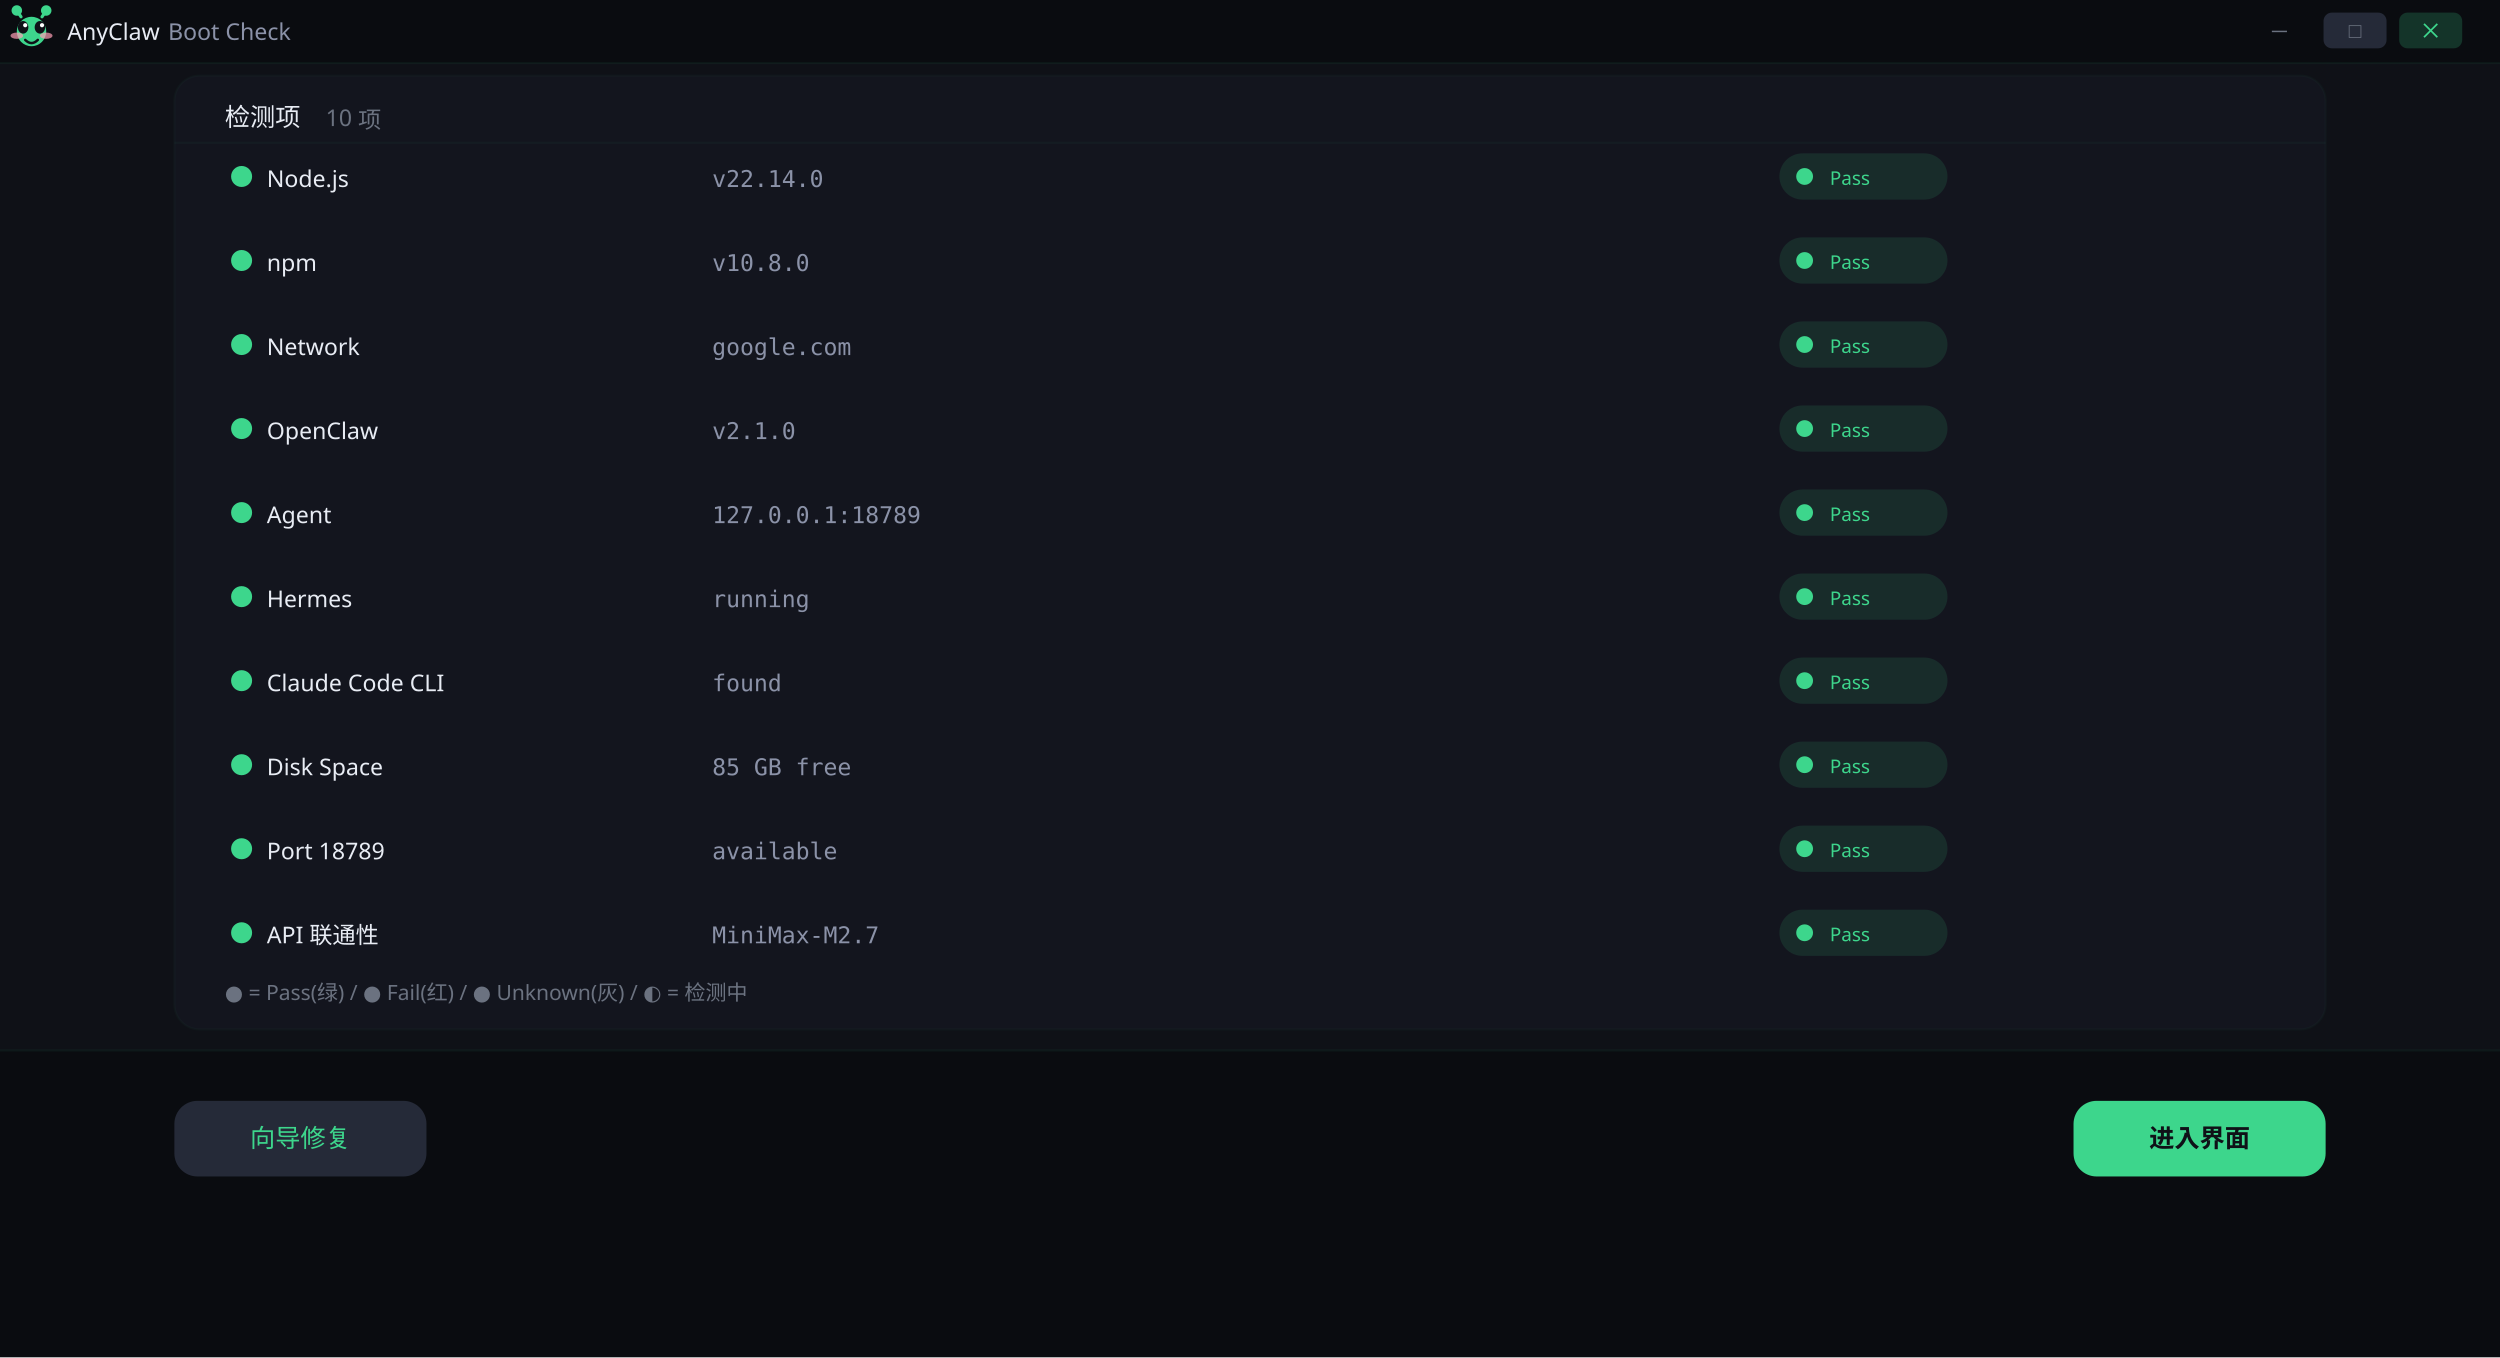
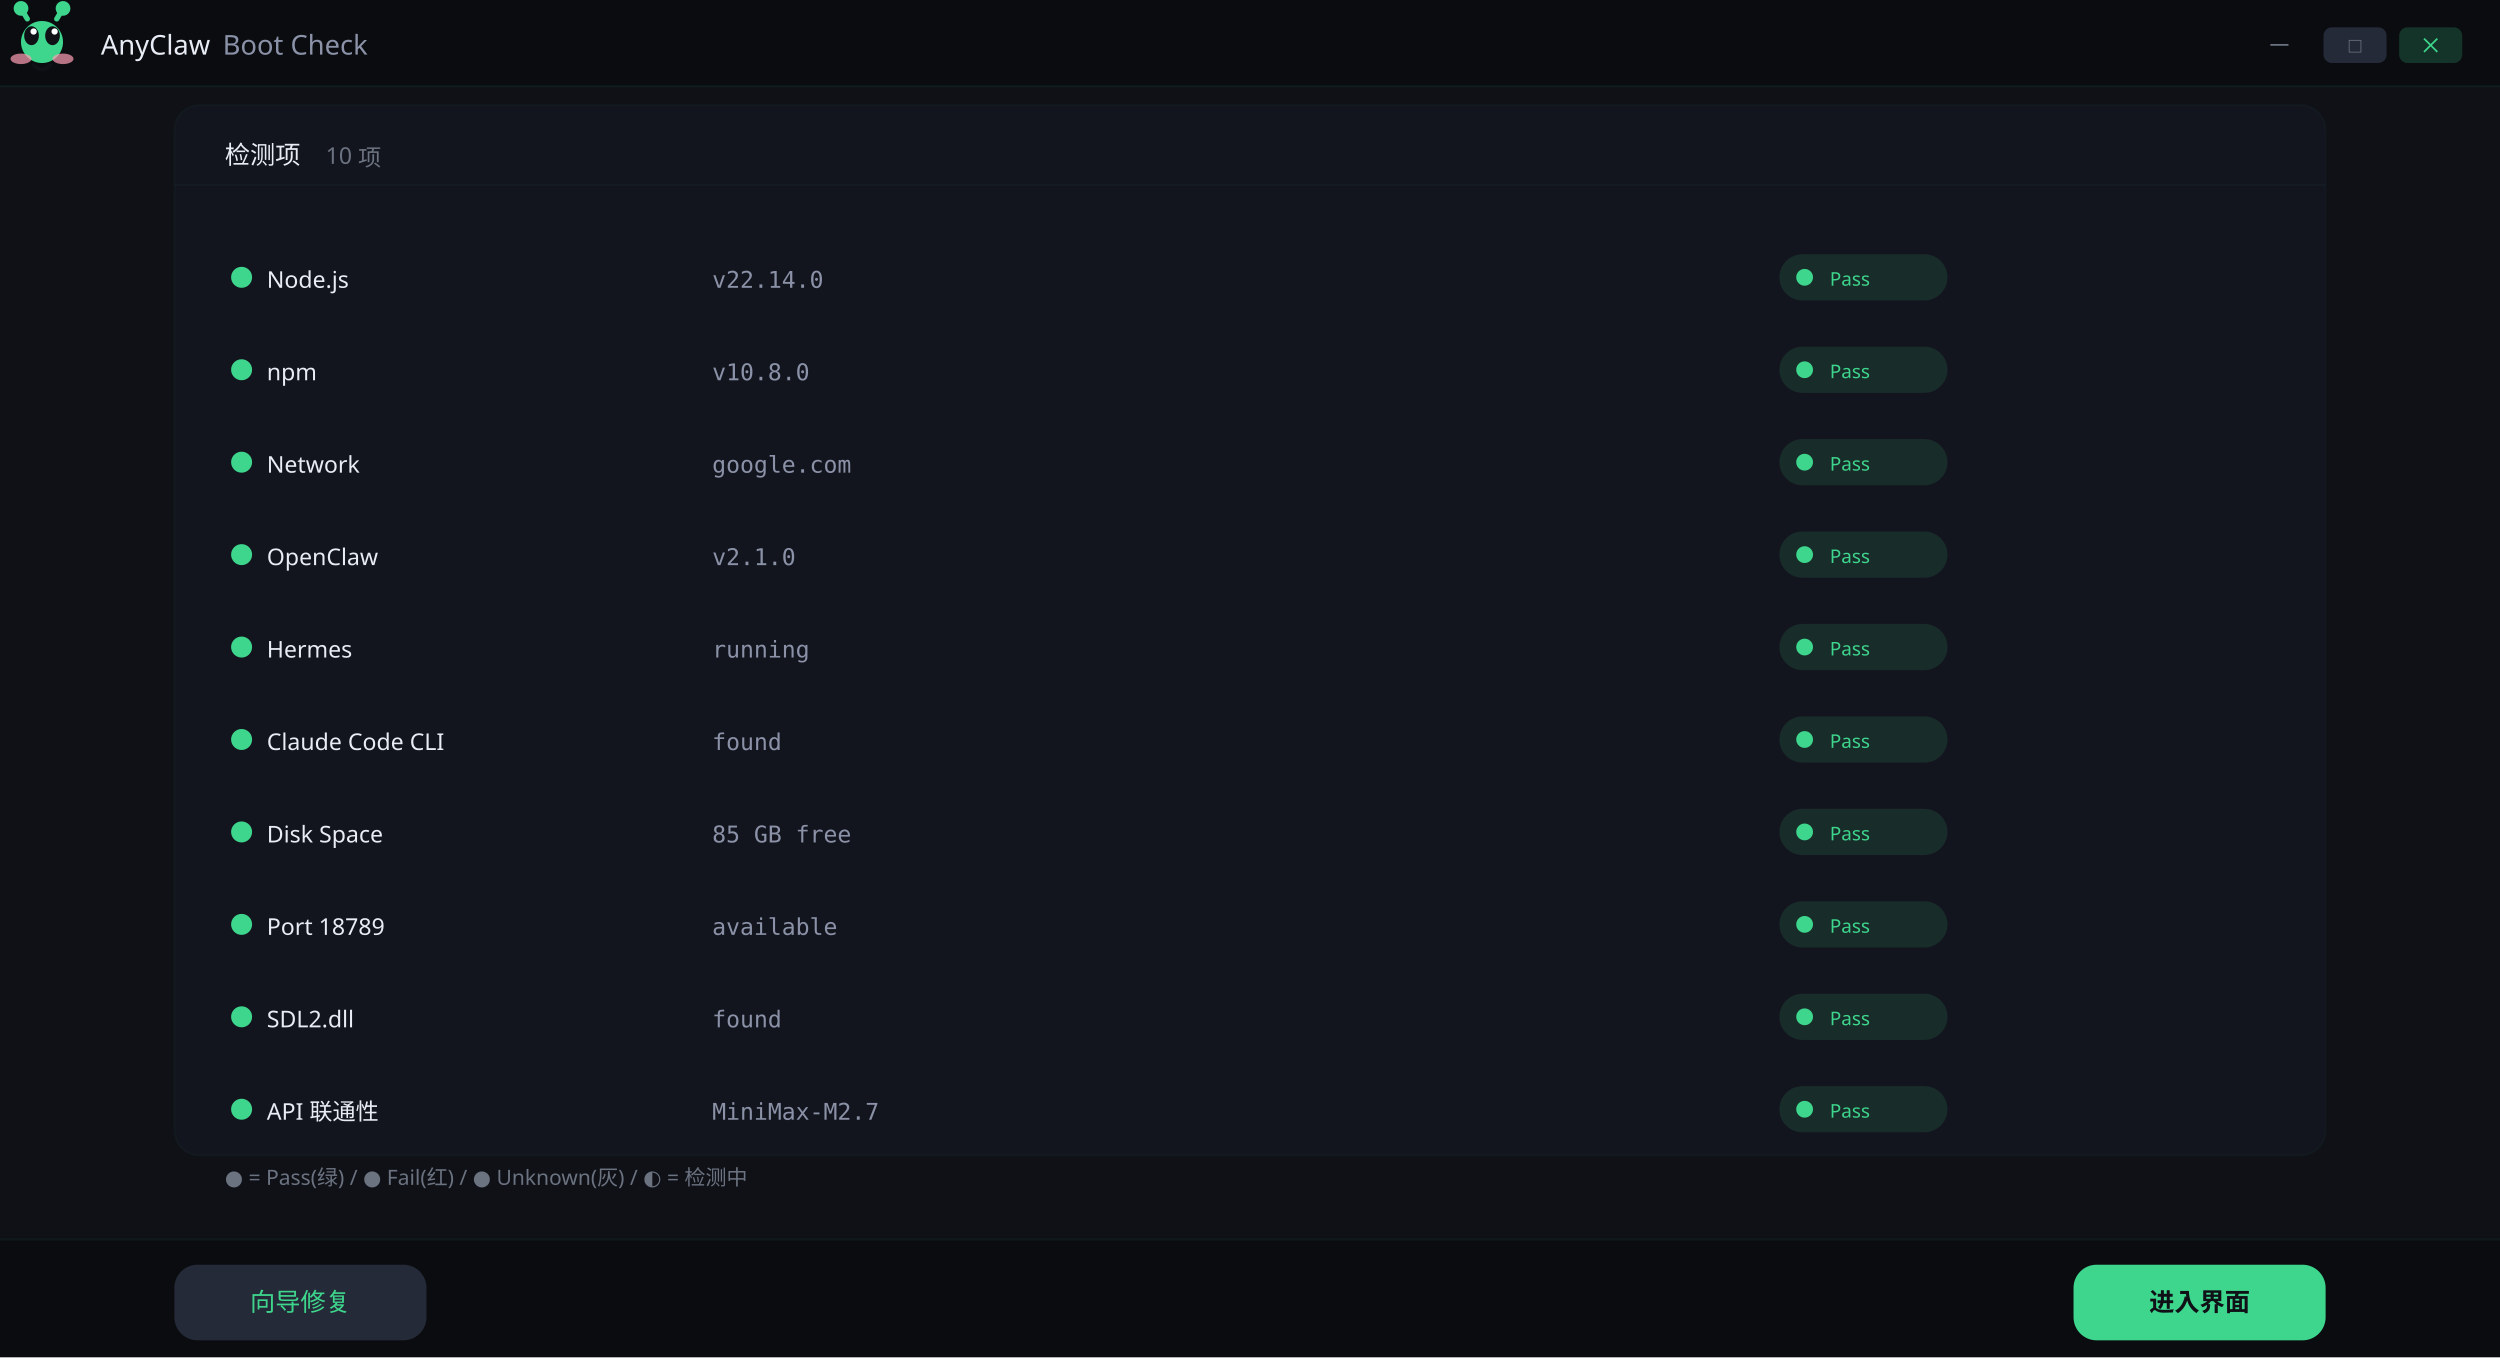
<svg xmlns="http://www.w3.org/2000/svg" width="1190" height="646" viewBox="0 0 1190 646">
  <defs>
    <filter id="bubbleShadow" x="-10%" y="-10%" width="120%" height="120%">
      <feDropShadow dx="0" dy="2" stdDeviation="3" flood-color="#000000" flood-opacity="0.3" />
    </filter>
  </defs>
  <rect width="1190" height="646" fill="#0F1117" />
-   <rect x="0" y="0" width="1190" height="30" rx="0" fill="#0A0C10" />
-   <line x1="0" y1="30" x2="1190" y2="30" stroke="#3DD68C" stroke-opacity="0.06" stroke-width="1" />
-   <circle cx="15" cy="15" r="7" fill="#3DD68C" />
-   <line x1="10" y1="8" x2="8" y2="5" stroke="#3DD68C" stroke-width="1.5" stroke-linecap="round" />
-   <line x1="20" y1="8" x2="22" y2="5" stroke="#3DD68C" stroke-width="1.5" stroke-linecap="round" />
-   <circle cx="8" cy="5" r="2.5" fill="#3DD68C" />
-   <circle cx="22" cy="5" r="2.5" fill="#3DD68C" />
-   <ellipse cx="11" cy="13" rx="2.5" ry="3" fill="#0F1117" />
-   <ellipse cx="19" cy="13" rx="2.5" ry="3" fill="#0F1117" />
-   <circle cx="12" cy="12" r="1" fill="#FFFFFF" />
-   <circle cx="20" cy="12" r="1" fill="#FFFFFF" />
-   <ellipse cx="8" cy="17" rx="3" ry="1.5" fill="#FF9EB5" opacity="0.7" />
-   <ellipse cx="22" cy="17" rx="3" ry="1.5" fill="#FF9EB5" opacity="0.7" />
-   <path d="M 12 19 Q 15 22 18 19" stroke="#0F1117" stroke-width="1.2" fill="none" stroke-linecap="round" />
-   <text x="32" y="19" font-family="system-ui, sans-serif" font-size="11" fill="#E8ECF4">AnyClaw</text>
-   <text x="80" y="19" font-family="system-ui, sans-serif" font-size="11" fill="#8B92A8">Boot Check</text>
-   <text x="1085" y="18" text-anchor="middle" font-size="10" fill="#6B7280">─</text>
-   <rect x="1106" y="6" width="30" height="17" rx="4" fill="#252A38" />
-   <text x="1121" y="18" text-anchor="middle" font-size="10" fill="#6B7280">□</text>
-   <rect x="1142" y="6" width="30" height="17" rx="4" fill="#3DD68C" fill-opacity="0.2" />
-   <text x="1157" y="18" text-anchor="middle" font-size="10" fill="#3DD68C">✕</text>
-   <rect x="83" y="36" width="1024" height="454" rx="12" fill="#13151E" stroke="#3DD68C" stroke-opacity="0.03" stroke-width="1" />
-   <text x="107" y="60" font-family="system-ui, sans-serif" font-size="12" fill="#E8ECF4">检测项</text>
-   <text x="155" y="60" font-family="system-ui, sans-serif" font-size="11" fill="#6B7280">10 项</text>
-   <line x1="83" y1="68" x2="1107" y2="68" stroke="#3DD68C" stroke-opacity="0.04" stroke-width="1" />
-   <circle cx="115" cy="84" r="5" fill="#3DD68C" />
-   <text x="127" y="89" font-family="system-ui, sans-serif" font-size="11" fill="#E8ECF4">Node.js</text>
-   <text x="339" y="89" font-family="Consolas, monospace" font-size="11" fill="#8B92A8">v22.14.0</text>
-   <rect x="847" y="73" width="80" height="22" rx="11" fill="#3DD68C" fill-opacity="0.12" />
-   <circle cx="859" cy="84" r="4" fill="#3DD68C" />
-   <text x="871" y="88" font-family="system-ui, sans-serif" font-size="9" fill="#3DD68C">Pass</text>
-   <circle cx="115" cy="124" r="5" fill="#3DD68C" />
-   <text x="127" y="129" font-family="system-ui, sans-serif" font-size="11" fill="#E8ECF4">npm</text>
-   <text x="339" y="129" font-family="Consolas, monospace" font-size="11" fill="#8B92A8">v10.8.0</text>
-   <rect x="847" y="113" width="80" height="22" rx="11" fill="#3DD68C" fill-opacity="0.12" />
-   <circle cx="859" cy="124" r="4" fill="#3DD68C" />
-   <text x="871" y="128" font-family="system-ui, sans-serif" font-size="9" fill="#3DD68C">Pass</text>
-   <circle cx="115" cy="164" r="5" fill="#3DD68C" />
-   <text x="127" y="169" font-family="system-ui, sans-serif" font-size="11" fill="#E8ECF4">Network</text>
-   <text x="339" y="169" font-family="Consolas, monospace" font-size="11" fill="#8B92A8">google.com</text>
-   <rect x="847" y="153" width="80" height="22" rx="11" fill="#3DD68C" fill-opacity="0.12" />
-   <circle cx="859" cy="164" r="4" fill="#3DD68C" />
-   <text x="871" y="168" font-family="system-ui, sans-serif" font-size="9" fill="#3DD68C">Pass</text>
-   <circle cx="115" cy="204" r="5" fill="#3DD68C" />
-   <text x="127" y="209" font-family="system-ui, sans-serif" font-size="11" fill="#E8ECF4">OpenClaw</text>
-   <text x="339" y="209" font-family="Consolas, monospace" font-size="11" fill="#8B92A8">v2.1.0</text>
-   <rect x="847" y="193" width="80" height="22" rx="11" fill="#3DD68C" fill-opacity="0.12" />
-   <circle cx="859" cy="204" r="4" fill="#3DD68C" />
-   <text x="871" y="208" font-family="system-ui, sans-serif" font-size="9" fill="#3DD68C">Pass</text>
-   <circle cx="115" cy="244" r="5" fill="#3DD68C" />
-   <text x="127" y="249" font-family="system-ui, sans-serif" font-size="11" fill="#E8ECF4">Agent</text>
-   <text x="339" y="249" font-family="Consolas, monospace" font-size="11" fill="#8B92A8">127.0.0.1:18789</text>
-   <rect x="847" y="233" width="80" height="22" rx="11" fill="#3DD68C" fill-opacity="0.12" />
-   <circle cx="859" cy="244" r="4" fill="#3DD68C" />
-   <text x="871" y="248" font-family="system-ui, sans-serif" font-size="9" fill="#3DD68C">Pass</text>
-   <circle cx="115" cy="284" r="5" fill="#3DD68C" />
-   <text x="127" y="289" font-family="system-ui, sans-serif" font-size="11" fill="#E8ECF4">Hermes</text>
-   <text x="339" y="289" font-family="Consolas, monospace" font-size="11" fill="#8B92A8">running</text>
-   <rect x="847" y="273" width="80" height="22" rx="11" fill="#3DD68C" fill-opacity="0.12" />
-   <circle cx="859" cy="284" r="4" fill="#3DD68C" />
-   <text x="871" y="288" font-family="system-ui, sans-serif" font-size="9" fill="#3DD68C">Pass</text>
-   <circle cx="115" cy="324" r="5" fill="#3DD68C" />
-   <text x="127" y="329" font-family="system-ui, sans-serif" font-size="11" fill="#E8ECF4">Claude Code CLI</text>
-   <text x="339" y="329" font-family="Consolas, monospace" font-size="11" fill="#8B92A8">found</text>
-   <rect x="847" y="313" width="80" height="22" rx="11" fill="#3DD68C" fill-opacity="0.12" />
-   <circle cx="859" cy="324" r="4" fill="#3DD68C" />
-   <text x="871" y="328" font-family="system-ui, sans-serif" font-size="9" fill="#3DD68C">Pass</text>
-   <circle cx="115" cy="364" r="5" fill="#3DD68C" />
-   <text x="127" y="369" font-family="system-ui, sans-serif" font-size="11" fill="#E8ECF4">Disk Space</text>
-   <text x="339" y="369" font-family="Consolas, monospace" font-size="11" fill="#8B92A8">85 GB free</text>
-   <rect x="847" y="353" width="80" height="22" rx="11" fill="#3DD68C" fill-opacity="0.12" />
-   <circle cx="859" cy="364" r="4" fill="#3DD68C" />
-   <text x="871" y="368" font-family="system-ui, sans-serif" font-size="9" fill="#3DD68C">Pass</text>
-   <circle cx="115" cy="404" r="5" fill="#3DD68C" />
-   <text x="127" y="409" font-family="system-ui, sans-serif" font-size="11" fill="#E8ECF4">Port 18789</text>
-   <text x="339" y="409" font-family="Consolas, monospace" font-size="11" fill="#8B92A8">available</text>
-   <rect x="847" y="393" width="80" height="22" rx="11" fill="#3DD68C" fill-opacity="0.12" />
-   <circle cx="859" cy="404" r="4" fill="#3DD68C" />
-   <text x="871" y="408" font-family="system-ui, sans-serif" font-size="9" fill="#3DD68C">Pass</text>
-   <circle cx="115" cy="444" r="5" fill="#3DD68C" />
-   <text x="127" y="449" font-family="system-ui, sans-serif" font-size="11" fill="#E8ECF4">API 联通性</text>
-   <text x="339" y="449" font-family="Consolas, monospace" font-size="11" fill="#8B92A8">MiniMax-M2.7</text>
-   <rect x="847" y="433" width="80" height="22" rx="11" fill="#3DD68C" fill-opacity="0.12" />
-   <circle cx="859" cy="444" r="4" fill="#3DD68C" />
-   <text x="871" y="448" font-family="system-ui, sans-serif" font-size="9" fill="#3DD68C">Pass</text>
-   <text x="107" y="476" font-family="system-ui, sans-serif" font-size="10" fill="#6B7280">● = Pass(绿) / ● Fail(红) / ● Unknown(灰) / ◐ = 检测中</text>
-   <rect x="0" y="500" width="1190" height="146" fill="#0A0C10" />
-   <line x1="0" y1="500" x2="1190" y2="500" stroke="#3DD68C" stroke-opacity="0.06" stroke-width="1" />
-   <rect x="83" y="524" width="120" height="36" rx="11" fill="#252A38" />
-   <text x="143" y="546" text-anchor="middle" font-family="system-ui, sans-serif" font-size="12" fill="#3DD68C">向导修复</text>
-   <rect x="987" y="524" width="120" height="36" rx="11" fill="#3DD68C" />
-   <text x="1047" y="546" text-anchor="middle" font-family="system-ui, sans-serif" font-size="12" fill="#0F1117" font-weight="600">进入界面</text>
+   <rect x="0" y="0" width="1190" height="41" rx="0" fill="#0A0C10" />
+   <line x1="0" y1="41" x2="1190" y2="41" stroke="#3DD68C" stroke-opacity="0.06" stroke-width="1" />
+   <circle cx="20" cy="20" r="10" fill="#3DD68C" />
+   <line x1="13" y1="9" x2="10" y2="4" stroke="#3DD68C" stroke-width="2.5" stroke-linecap="round" />
+   <line x1="27" y1="9" x2="30" y2="4" stroke="#3DD68C" stroke-width="2.5" stroke-linecap="round" />
+   <circle cx="10" cy="4" r="3.5" fill="#3DD68C" />
+   <circle cx="30" cy="4" r="3.5" fill="#3DD68C" />
+   <ellipse cx="15" cy="17" rx="3.5" ry="4.5" fill="#0F1117" />
+   <ellipse cx="25" cy="17" rx="3.5" ry="4.5" fill="#0F1117" />
+   <circle cx="16" cy="15" r="1.5" fill="#FFFFFF" />
+   <circle cx="26" cy="15" r="1.5" fill="#FFFFFF" />
+   <ellipse cx="10" cy="28" rx="5" ry="2.5" fill="#FF9EB5" opacity="0.7" />
+   <ellipse cx="30" cy="28" rx="5" ry="2.5" fill="#FF9EB5" opacity="0.7" />
+   <path d="M 16 31 Q 20 35 24 31" stroke="#0F1117" stroke-width="1.8" fill="none" stroke-linecap="round" />
+   <text x="48" y="26" font-family="system-ui, sans-serif" font-size="13" fill="#E8ECF4">AnyClaw</text>
+   <text x="106" y="26" font-family="system-ui, sans-serif" font-size="13" fill="#8B92A8">Boot Check</text>
+   <text x="1085" y="25" text-anchor="middle" font-size="12" fill="#6B7280">─</text>
+   <rect x="1106" y="13" width="30" height="17" rx="4" fill="#252A38" />
+   <text x="1121" y="25" text-anchor="middle" font-size="10" fill="#6B7280">□</text>
+   <rect x="1142" y="13" width="30" height="17" rx="4" fill="#3DD68C" fill-opacity="0.2" />
+   <text x="1157" y="25" text-anchor="middle" font-size="10" fill="#3DD68C">✕</text>
+   <rect x="83" y="50" width="1024" height="500" rx="12" fill="#13151E" stroke="#3DD68C" stroke-opacity="0.03" stroke-width="1" />
+   <text x="107" y="78" font-family="system-ui, sans-serif" font-size="12" fill="#E8ECF4">检测项</text>
+   <text x="155" y="78" font-family="system-ui, sans-serif" font-size="11" fill="#6B7280">10 项</text>
+   <line x1="83" y1="88" x2="1107" y2="88" stroke="#3DD68C" stroke-opacity="0.04" stroke-width="1" />
+   <circle cx="115" cy="132" r="5" fill="#3DD68C" />
+   <text x="127" y="137" font-family="system-ui, sans-serif" font-size="11" fill="#E8ECF4">Node.js</text>
+   <text x="339" y="137" font-family="Consolas, monospace" font-size="11" fill="#8B92A8">v22.14.0</text>
+   <rect x="847" y="121" width="80" height="22" rx="11" fill="#3DD68C" fill-opacity="0.12" />
+   <circle cx="859" cy="132" r="4" fill="#3DD68C" />
+   <text x="871" y="136" font-family="system-ui, sans-serif" font-size="9" fill="#3DD68C">Pass</text>
+   <circle cx="115" cy="176" r="5" fill="#3DD68C" />
+   <text x="127" y="181" font-family="system-ui, sans-serif" font-size="11" fill="#E8ECF4">npm</text>
+   <text x="339" y="181" font-family="Consolas, monospace" font-size="11" fill="#8B92A8">v10.8.0</text>
+   <rect x="847" y="165" width="80" height="22" rx="11" fill="#3DD68C" fill-opacity="0.12" />
+   <circle cx="859" cy="176" r="4" fill="#3DD68C" />
+   <text x="871" y="180" font-family="system-ui, sans-serif" font-size="9" fill="#3DD68C">Pass</text>
+   <circle cx="115" cy="220" r="5" fill="#3DD68C" />
+   <text x="127" y="225" font-family="system-ui, sans-serif" font-size="11" fill="#E8ECF4">Network</text>
+   <text x="339" y="225" font-family="Consolas, monospace" font-size="11" fill="#8B92A8">google.com</text>
+   <rect x="847" y="209" width="80" height="22" rx="11" fill="#3DD68C" fill-opacity="0.12" />
+   <circle cx="859" cy="220" r="4" fill="#3DD68C" />
+   <text x="871" y="224" font-family="system-ui, sans-serif" font-size="9" fill="#3DD68C">Pass</text>
+   <circle cx="115" cy="264" r="5" fill="#3DD68C" />
+   <text x="127" y="269" font-family="system-ui, sans-serif" font-size="11" fill="#E8ECF4">OpenClaw</text>
+   <text x="339" y="269" font-family="Consolas, monospace" font-size="11" fill="#8B92A8">v2.1.0</text>
+   <rect x="847" y="253" width="80" height="22" rx="11" fill="#3DD68C" fill-opacity="0.12" />
+   <circle cx="859" cy="264" r="4" fill="#3DD68C" />
+   <text x="871" y="268" font-family="system-ui, sans-serif" font-size="9" fill="#3DD68C">Pass</text>
+   <circle cx="115" cy="308" r="5" fill="#3DD68C" />
+   <text x="127" y="313" font-family="system-ui, sans-serif" font-size="11" fill="#E8ECF4">Hermes</text>
+   <text x="339" y="313" font-family="Consolas, monospace" font-size="11" fill="#8B92A8">running</text>
+   <rect x="847" y="297" width="80" height="22" rx="11" fill="#3DD68C" fill-opacity="0.12" />
+   <circle cx="859" cy="308" r="4" fill="#3DD68C" />
+   <text x="871" y="312" font-family="system-ui, sans-serif" font-size="9" fill="#3DD68C">Pass</text>
+   <circle cx="115" cy="352" r="5" fill="#3DD68C" />
+   <text x="127" y="357" font-family="system-ui, sans-serif" font-size="11" fill="#E8ECF4">Claude Code CLI</text>
+   <text x="339" y="357" font-family="Consolas, monospace" font-size="11" fill="#8B92A8">found</text>
+   <rect x="847" y="341" width="80" height="22" rx="11" fill="#3DD68C" fill-opacity="0.12" />
+   <circle cx="859" cy="352" r="4" fill="#3DD68C" />
+   <text x="871" y="356" font-family="system-ui, sans-serif" font-size="9" fill="#3DD68C">Pass</text>
+   <circle cx="115" cy="396" r="5" fill="#3DD68C" />
+   <text x="127" y="401" font-family="system-ui, sans-serif" font-size="11" fill="#E8ECF4">Disk Space</text>
+   <text x="339" y="401" font-family="Consolas, monospace" font-size="11" fill="#8B92A8">85 GB free</text>
+   <rect x="847" y="385" width="80" height="22" rx="11" fill="#3DD68C" fill-opacity="0.12" />
+   <circle cx="859" cy="396" r="4" fill="#3DD68C" />
+   <text x="871" y="400" font-family="system-ui, sans-serif" font-size="9" fill="#3DD68C">Pass</text>
+   <circle cx="115" cy="440" r="5" fill="#3DD68C" />
+   <text x="127" y="445" font-family="system-ui, sans-serif" font-size="11" fill="#E8ECF4">Port 18789</text>
+   <text x="339" y="445" font-family="Consolas, monospace" font-size="11" fill="#8B92A8">available</text>
+   <rect x="847" y="429" width="80" height="22" rx="11" fill="#3DD68C" fill-opacity="0.12" />
+   <circle cx="859" cy="440" r="4" fill="#3DD68C" />
+   <text x="871" y="444" font-family="system-ui, sans-serif" font-size="9" fill="#3DD68C">Pass</text>
+   <circle cx="115" cy="484" r="5" fill="#3DD68C" />
+   <text x="127" y="489" font-family="system-ui, sans-serif" font-size="11" fill="#E8ECF4">SDL2.dll</text>
+   <text x="339" y="489" font-family="Consolas, monospace" font-size="11" fill="#8B92A8">found</text>
+   <rect x="847" y="473" width="80" height="22" rx="11" fill="#3DD68C" fill-opacity="0.12" />
+   <circle cx="859" cy="484" r="4" fill="#3DD68C" />
+   <text x="871" y="488" font-family="system-ui, sans-serif" font-size="9" fill="#3DD68C">Pass</text>
+   <circle cx="115" cy="528" r="5" fill="#3DD68C" />
+   <text x="127" y="533" font-family="system-ui, sans-serif" font-size="11" fill="#E8ECF4">API 联通性</text>
+   <text x="339" y="533" font-family="Consolas, monospace" font-size="11" fill="#8B92A8">MiniMax-M2.7</text>
+   <rect x="847" y="517" width="80" height="22" rx="11" fill="#3DD68C" fill-opacity="0.12" />
+   <circle cx="859" cy="528" r="4" fill="#3DD68C" />
+   <text x="871" y="532" font-family="system-ui, sans-serif" font-size="9" fill="#3DD68C">Pass</text>
+   <text x="107" y="564" font-family="system-ui, sans-serif" font-size="10" fill="#6B7280">● = Pass(绿) / ● Fail(红) / ● Unknown(灰) / ◐ = 检测中</text>
+   <rect x="0" y="590" width="1190" height="56" fill="#0A0C10" />
+   <line x1="0" y1="590" x2="1190" y2="590" stroke="#3DD68C" stroke-opacity="0.06" stroke-width="1" />
+   <rect x="83" y="602" width="120" height="36" rx="11" fill="#252A38" />
+   <text x="143" y="624" text-anchor="middle" font-family="system-ui, sans-serif" font-size="12" fill="#3DD68C">向导修复</text>
+   <rect x="987" y="602" width="120" height="36" rx="11" fill="#3DD68C" />
+   <text x="1047" y="624" text-anchor="middle" font-family="system-ui, sans-serif" font-size="12" fill="#0F1117" font-weight="600">进入界面</text>
</svg>
